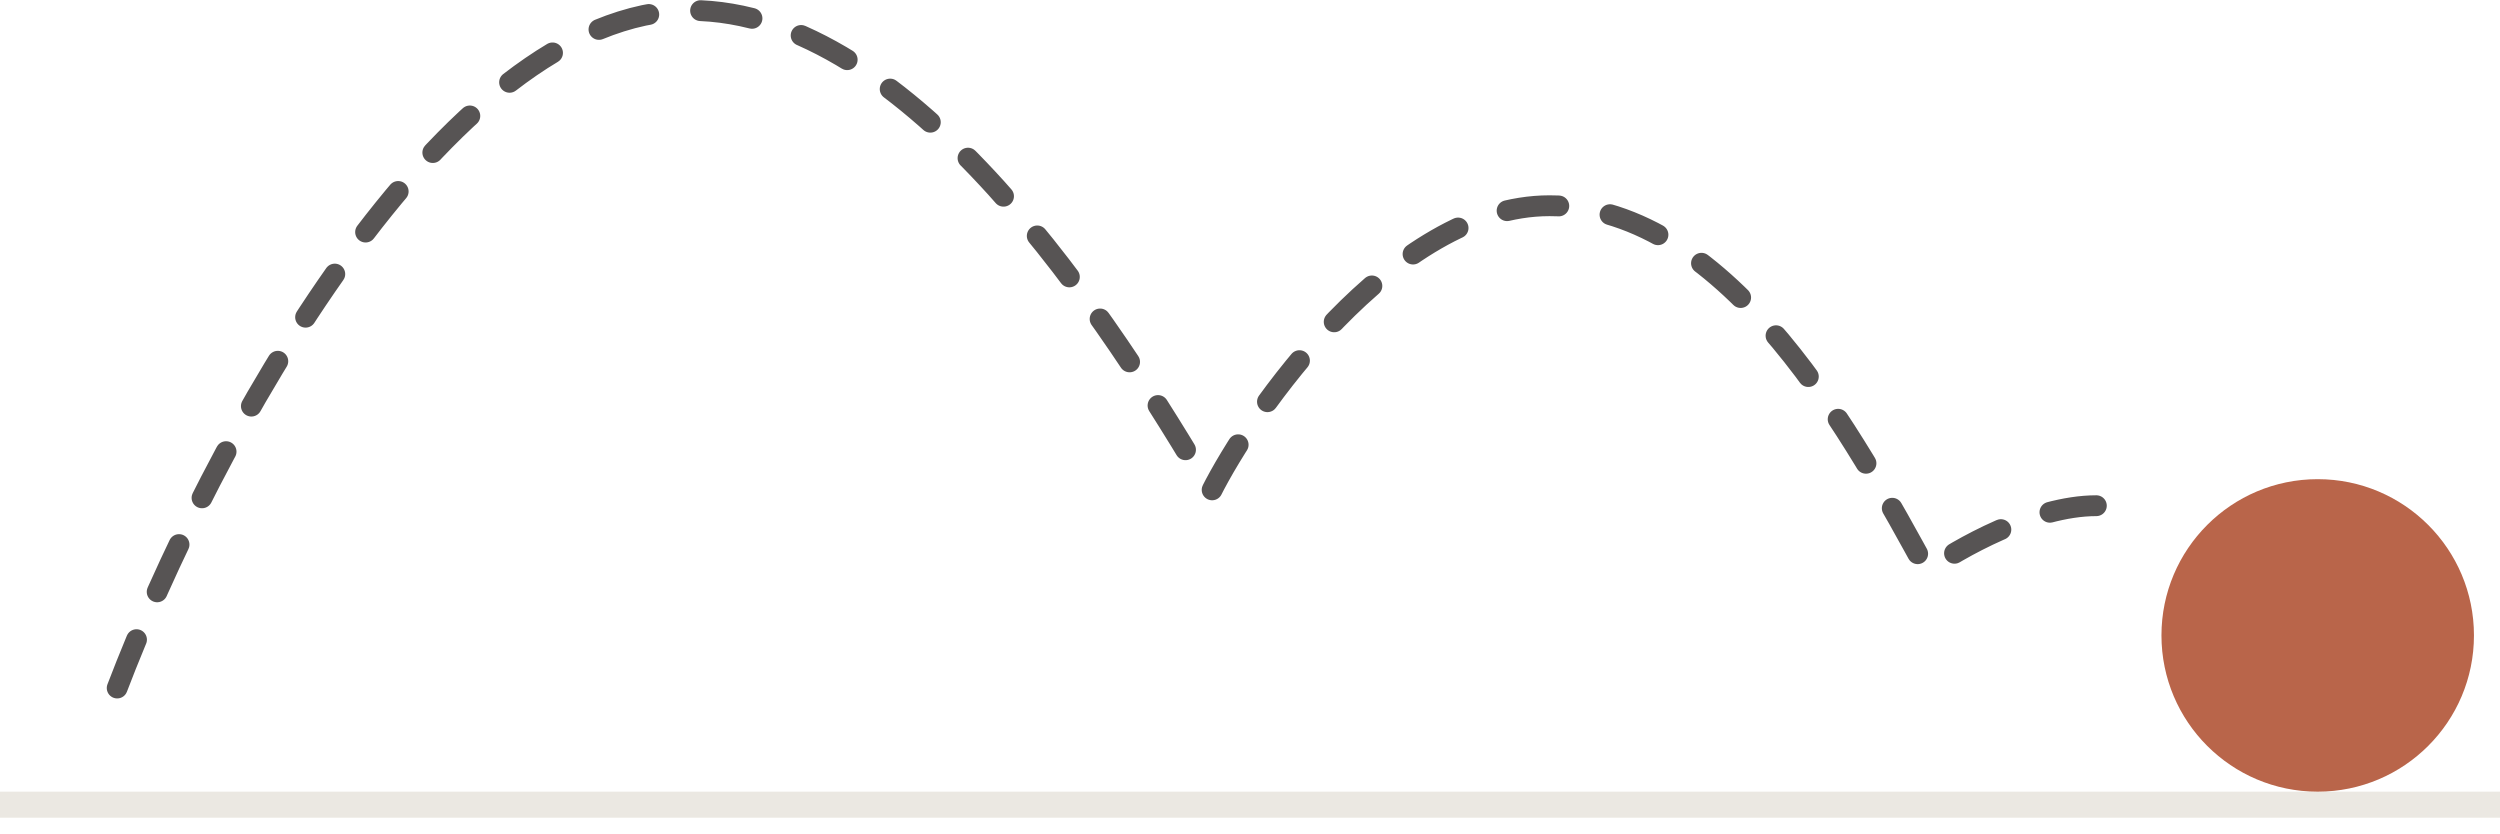
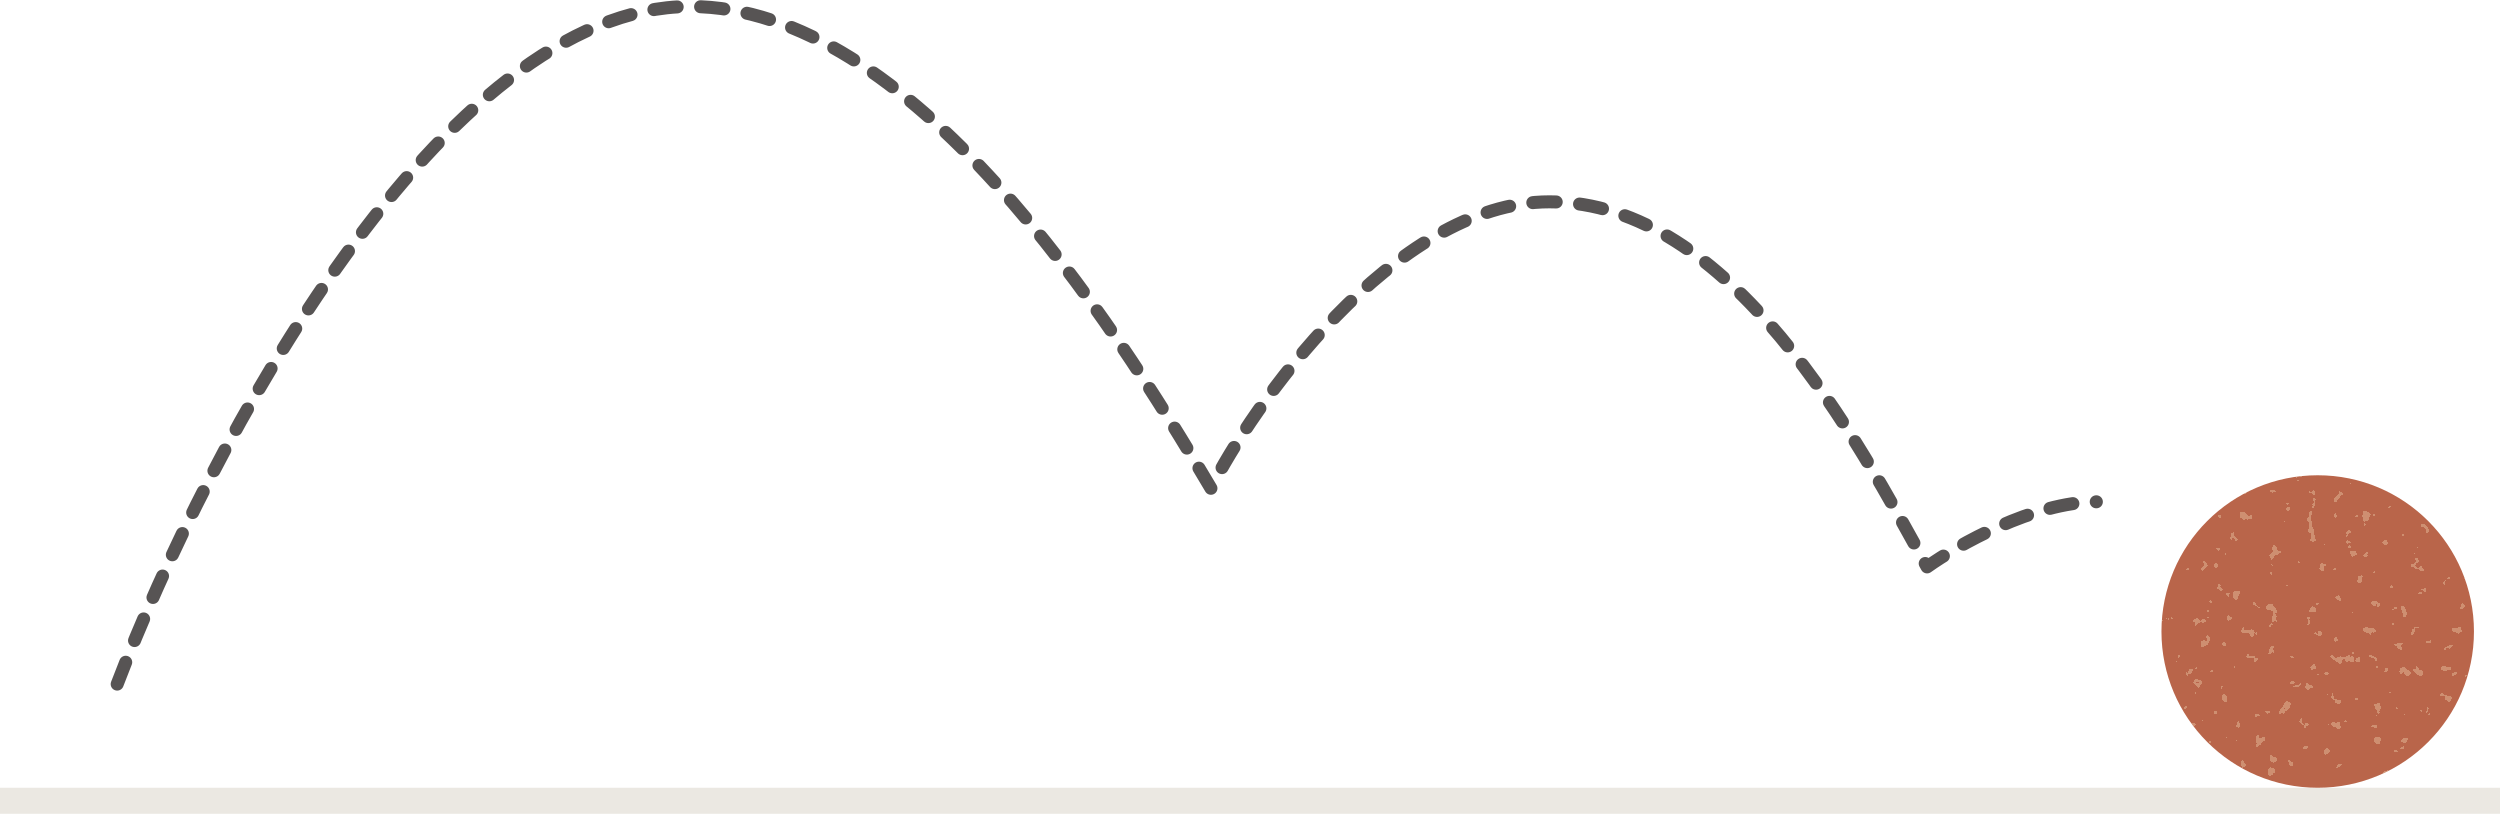
<svg xmlns="http://www.w3.org/2000/svg" width="96" height="32" viewBox="0 0 96 32" fill="none">
-   <line y1="30.9" x2="96" y2="30.9" stroke="#EBE8E2" />
-   <path d="M4.5 26.42C8 17.253 17 0.4 26.5 0.4C35 0.4 42.667 12.401 46.5 18.9C48 15.9 53.5 7.9 59.5 7.9C66.5 7.9 71.333 17.086 74 21.919C75.167 21.086 78.1 19.419 80.5 19.419" stroke="#575454" stroke-width="0.8" stroke-linecap="round" stroke-linejoin="round" stroke-dasharray="2 2" />
-   <circle cx="89" cy="24.4" r="6" fill="#B9654A" />
+   <line y1="30.75" x2="96" y2="30.75" stroke="#EBE8E2" />
+   <path d="M4.5 26.269C8 17.103 17 0.25 26.5 0.25C35 0.25 42.667 12.25 46.5 18.75C48 15.75 53.5 7.75 59.5 7.75C66.5 7.75 71.333 16.935 74 21.769C75.167 20.935 78.1 19.269 80.5 19.269" stroke="#575454" stroke-width="0.5" stroke-linecap="round" stroke-linejoin="round" stroke-dasharray="0.9 0.9 0.9 0.9" />
+   <g filter="url(#filter0_n_348_55640)">
+     <circle cx="89" cy="24.25" r="6" fill="#B9654A" />
+   </g>
+   <defs>
+     <filter id="filter0_n_348_55640" x="83" y="18.25" width="12" height="12" filterUnits="userSpaceOnUse" color-interpolation-filters="sRGB">
+       <feFlood flood-opacity="0" result="BackgroundImageFix" />
+       <feBlend mode="normal" in="SourceGraphic" in2="BackgroundImageFix" result="shape" />
+       <feTurbulence type="fractalNoise" baseFrequency="2 2" stitchTiles="stitch" numOctaves="3" result="noise" seed="5202" />
+       <feColorMatrix in="noise" type="luminanceToAlpha" result="alphaNoise" />
+       <feComponentTransfer in="alphaNoise" result="coloredNoise1">
+         <feFuncA type="discrete" tableValues="0 0 0 0 0 0 0 0 0 0 0 0 0 0 0 0 1 1 1 1 1 1 1 1 1 1 1 1 1 1 1 1 1 0 0 0 0 0 0 0 0 0 0 0 0 0 0 0 0 0 0 0 0 0 0 0 0 0 0 0 0 0 0 0 0 0 0 0 0 0 0 0 0 0 0 0 0 0 0 0 0 0 0 0 0 0 0 0 0 0 0 0 0 0 0 0 0 0 0 0 " />
+       </feComponentTransfer>
+       <feComposite operator="in" in2="shape" in="coloredNoise1" result="noise1Clipped" />
+       <feFlood flood-color="rgba(238, 207, 174, 0.39)" result="color1Flood" />
+       <feComposite operator="in" in2="noise1Clipped" in="color1Flood" result="color1" />
+       <feMerge result="effect1_noise_348_55640">
+         <feMergeNode in="shape" />
+         <feMergeNode in="color1" />
+       </feMerge>
+     </filter>
+   </defs>
</svg>
